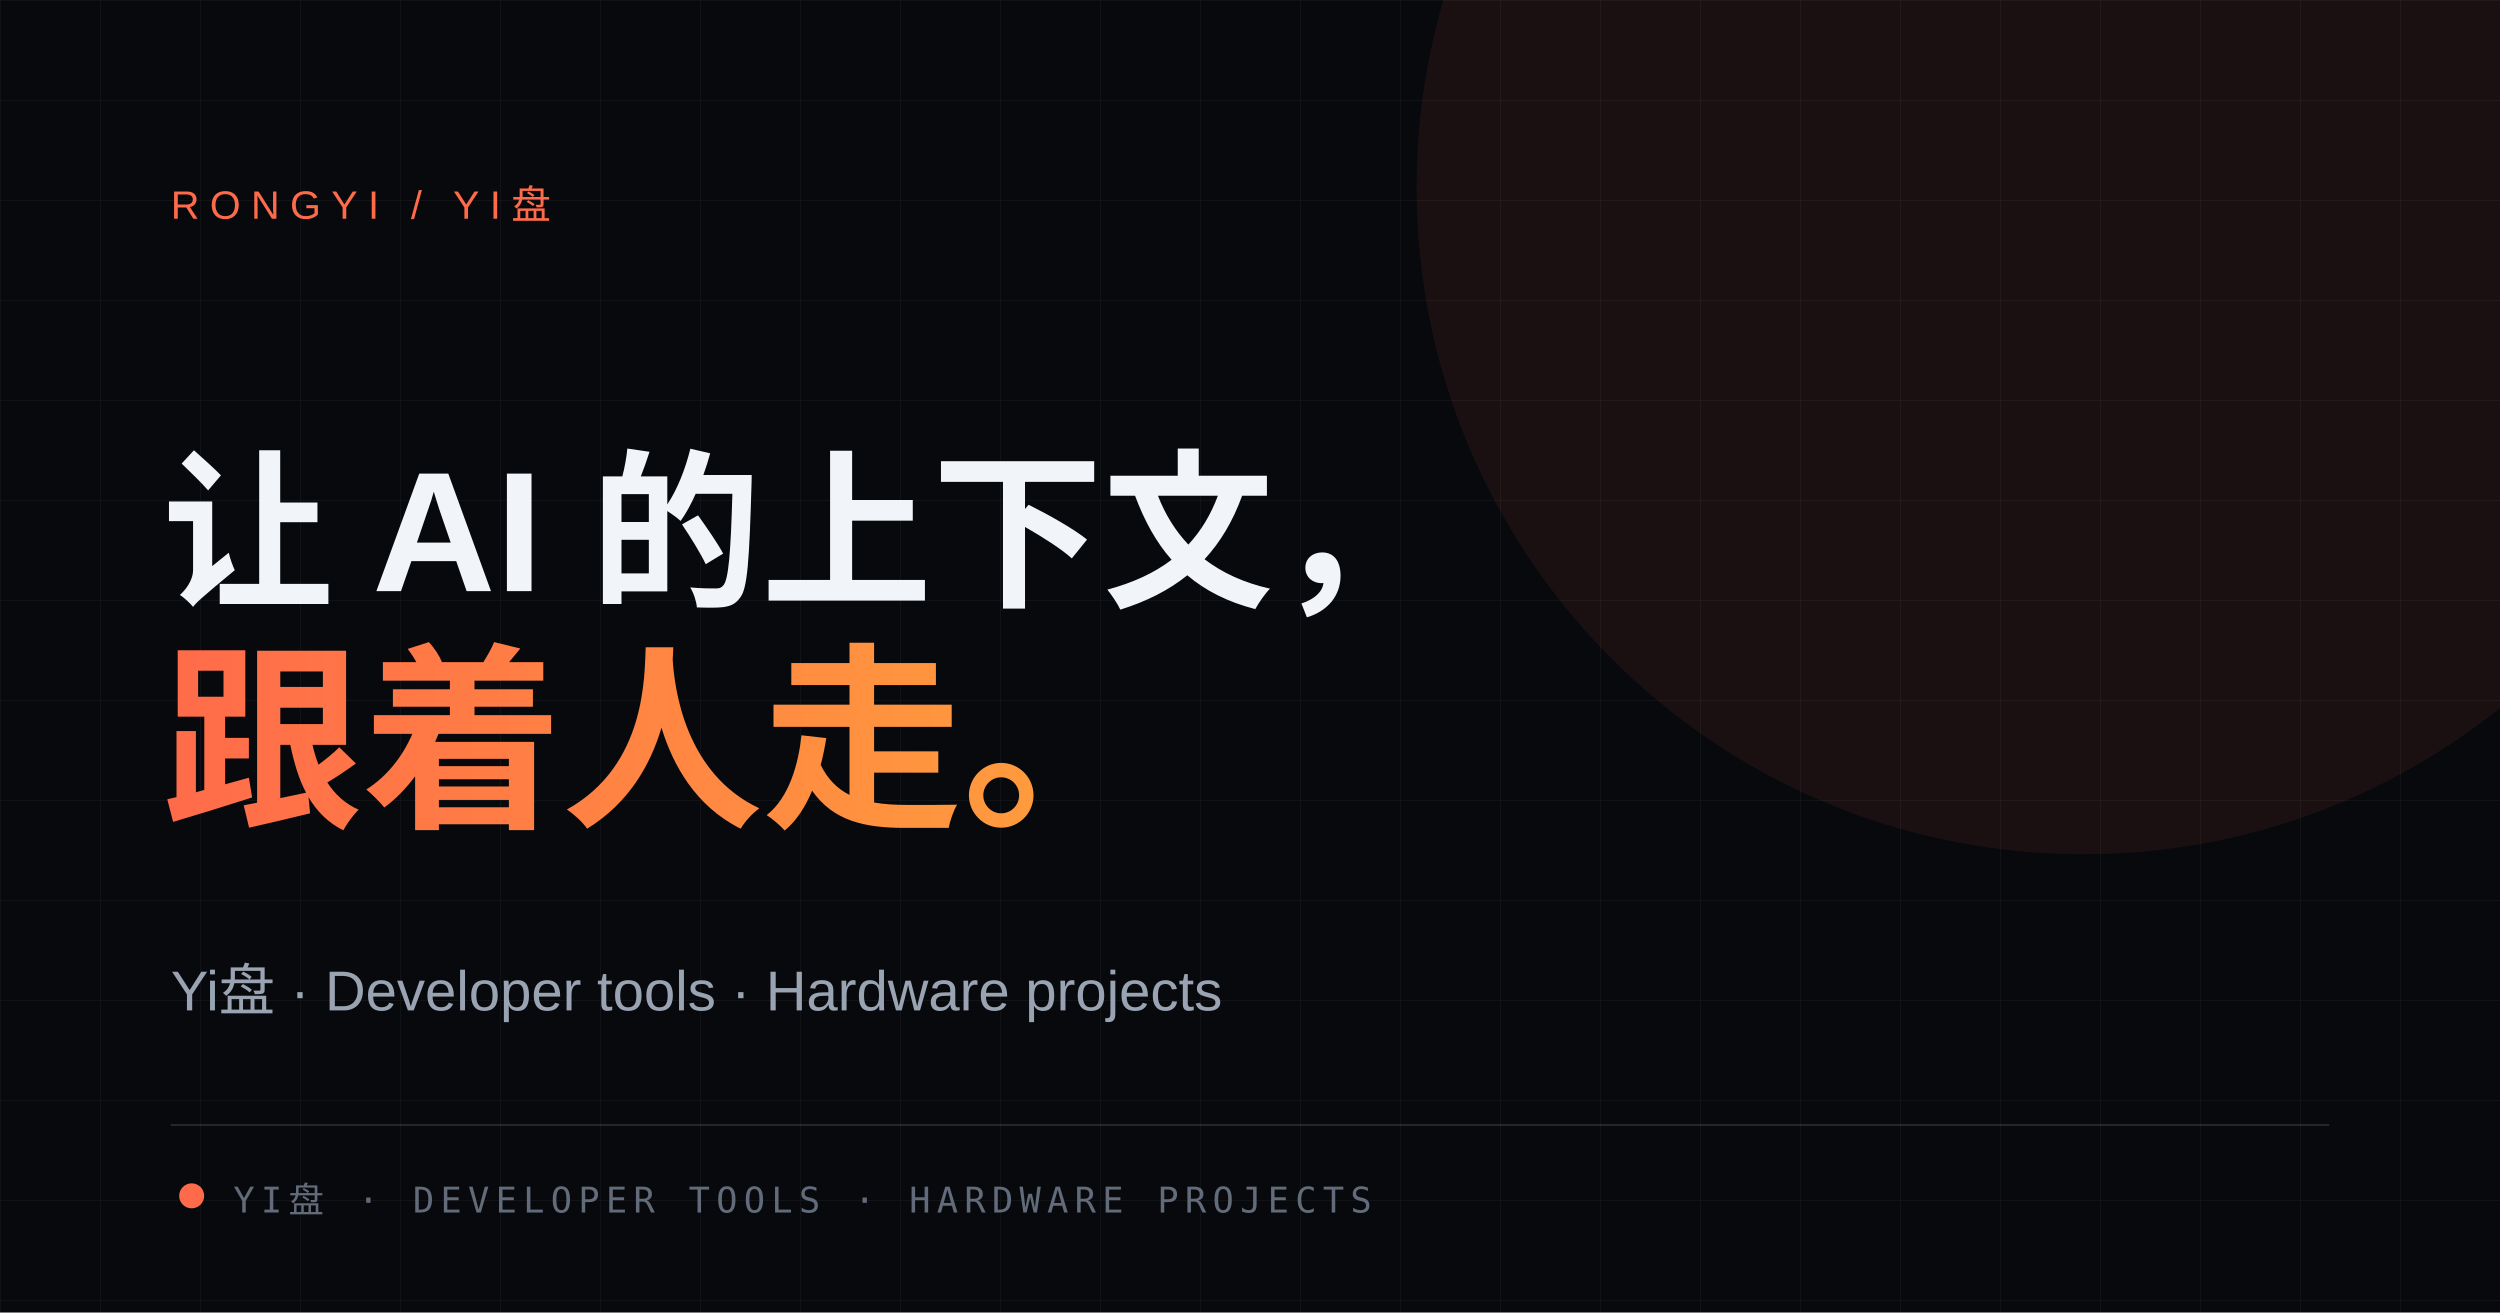
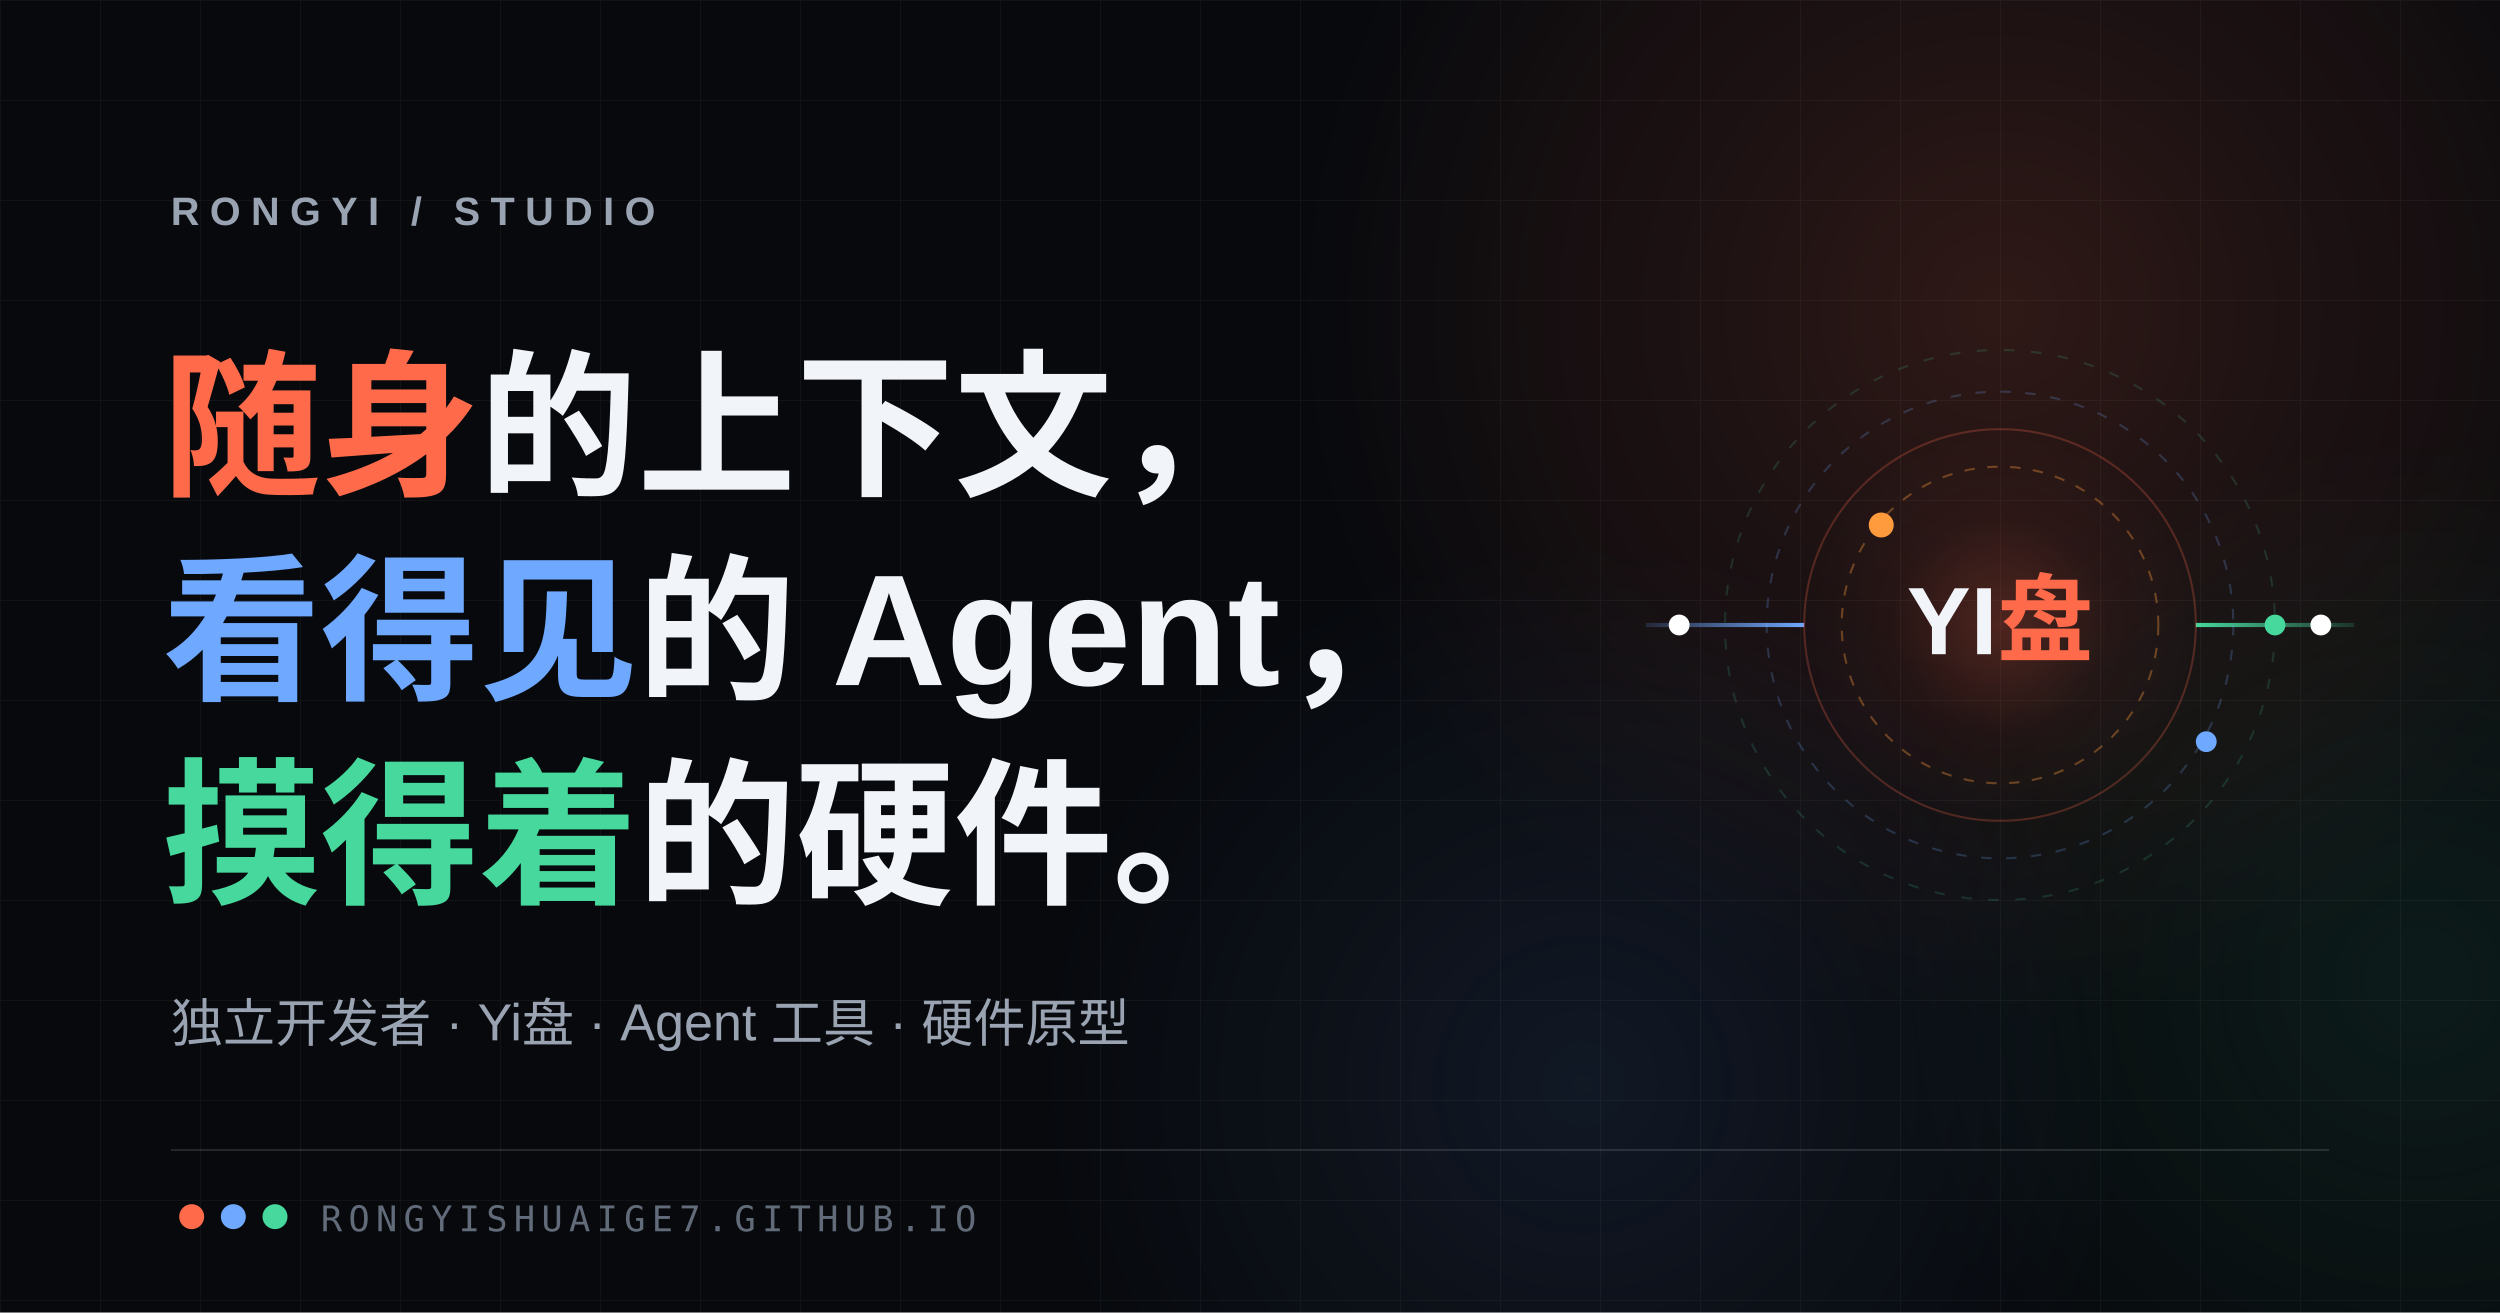
<svg xmlns="http://www.w3.org/2000/svg" width="1200" height="630" viewBox="0 0 1200 630">
  <defs>
-     <linearGradient id="a" x1="0" x2="1">
-       <stop stop-color="#ff6b4a" />
-       <stop offset="1" stop-color="#ff9a3d" />
-     </linearGradient>
    <pattern id="g" width="48" height="48" patternUnits="userSpaceOnUse">
      <path d="M48 0H0V48" fill="none" stroke="#fff" stroke-opacity=".04" />
    </pattern>
+     <radialGradient id="core">
+       <stop offset="0" stop-color="#ff6b4a" stop-opacity=".22" />
+       <stop offset=".55" stop-color="#ff6b4a" stop-opacity=".04" />
+       <stop offset="1" stop-color="#ff6b4a" stop-opacity="0" />
+     </radialGradient>
+     <linearGradient id="see" gradientUnits="userSpaceOnUse" x1="790" x2="866" y1="0" y2="0">
+       <stop stop-color="#6ea8ff" stop-opacity=".15" />
+       <stop offset="1" stop-color="#6ea8ff" />
+     </linearGradient>
+     <linearGradient id="touch" gradientUnits="userSpaceOnUse" x1="1054" x2="1130" y1="0" y2="0">
+       <stop stop-color="#46d89c" />
+       <stop offset="1" stop-color="#46d89c" stop-opacity=".15" />
+     </linearGradient>
+     <radialGradient id="a1">
+       <stop stop-color="#ff6b4a" stop-opacity=".16" />
+       <stop offset="1" stop-color="#ff6b4a" stop-opacity="0" />
+     </radialGradient>
+     <radialGradient id="a2">
+       <stop stop-color="#6ea8ff" stop-opacity=".1" />
+       <stop offset="1" stop-color="#6ea8ff" stop-opacity="0" />
+     </radialGradient>
+     <radialGradient id="a3">
+       <stop stop-color="#46d89c" stop-opacity=".09" />
+       <stop offset="1" stop-color="#46d89c" stop-opacity="0" />
+     </radialGradient>
  </defs>
  <rect width="1200" height="630" fill="#07090d" />
  <rect width="1200" height="630" fill="url(#g)" />
-   <circle cx="1000" cy="90" r="320" fill="#ff6b4a" opacity=".08" />
-   <text x="82" y="105" fill="#ff6b4a" font-family="Arial, Microsoft YaHei, PingFang SC, sans-serif" font-size="19" letter-spacing="5">RONGYI / YI盘</text>
-   <text x="78" y="285" fill="#f1f4f8" font-family="Arial,sans-serif" font-weight="700" font-size="82">让 AI 的上下文，</text>
-   <text x="78" y="390" fill="url(#a)" font-family="Arial,sans-serif" font-weight="700" font-size="96">跟着人走。</text>
-   <text x="82" y="485" fill="#9aa3b1" font-family="Arial,sans-serif" font-size="27">Yi盘 · Developer tools · Hardware projects</text>
-   <path d="M82 540H1118" stroke="#fff" stroke-opacity=".12" />
-   <circle cx="92" cy="574" r="6" fill="#ff6b4a" />
-   <text x="112" y="582" fill="#626b79" font-family="monospace" font-size="17" letter-spacing="3">YI盘 · DEVELOPER TOOLS · HARDWARE PROJECTS</text>
+   <circle cx="960" cy="150" r="340" fill="url(#a1)" />
+   <circle cx="760" cy="520" r="260" fill="url(#a2)" />
+   <circle cx="1160" cy="470" r="260" fill="url(#a3)" />
+   <text x="82" y="108" fill="#9aa3b1" font-family="PingFang SC, Hiragino Sans GB, Microsoft YaHei, Arial, sans-serif" font-size="19" font-weight="600" letter-spacing="5">RONGYI / STUDIO</text>
+   <g font-family="PingFang SC, Hiragino Sans GB, Microsoft YaHei, Arial, sans-serif" font-size="76" font-weight="700" fill="#f1f4f8">
+     <text x="78" y="232">
+       <tspan fill="#ff6b4a">随身</tspan>的上下文，</text>
+     <text x="78" y="330">
+       <tspan fill="#6ea8ff">看得见</tspan>的 Agent，</text>
+     <text x="78" y="428">
+       <tspan fill="#46d89c">摸得着</tspan>的硬件。</text>
+   </g>
+   <text x="82" y="500" fill="#9aa3b1" font-family="PingFang SC, Hiragino Sans GB, Microsoft YaHei, Arial, sans-serif" font-size="25">独立开发者 · Yi盘 · Agent 工具 · 硬件原型</text>
+   <path d="M790 300H866" stroke="url(#see)" stroke-width="2" />
+   <path d="M1054 300H1130" stroke="url(#touch)" stroke-width="2" />
+   <circle cx="806" cy="300" r="5" fill="#fff" />
+   <circle cx="1114" cy="300" r="5" fill="#fff" />
+   <circle cx="960" cy="300" r="94" fill="url(#core)" stroke="#ff6b4a" stroke-opacity=".25" />
+   <circle cx="960" cy="300" r="76" fill="none" stroke="#ff9a3d" stroke-opacity=".35" stroke-dasharray="5 6" />
+   <circle cx="960" cy="300" r="112" fill="none" stroke="#6ea8ff" stroke-opacity=".22" stroke-dasharray="5 7" />
+   <circle cx="960" cy="300" r="132" fill="none" stroke="#46d89c" stroke-opacity=".16" stroke-dasharray="5 8" />
+   <circle cx="903" cy="252" r="6" fill="#ff9a3d" />
+   <circle cx="1059" cy="356" r="5" fill="#6ea8ff" />
+   <circle cx="1092" cy="300" r="5" fill="#46d89c" />
+   <text x="960" y="314" fill="#f1f4f8" font-family="PingFang SC, Hiragino Sans GB, Microsoft YaHei, Arial, sans-serif" font-size="46" font-weight="800" text-anchor="middle">YI<tspan fill="#ff6b4a">盘</tspan>
+   </text>
+   <path d="M82 552H1118" stroke="#fff" stroke-opacity=".12" />
+   <circle cx="92" cy="584" r="6" fill="#ff6b4a" />
+   <circle cx="112" cy="584" r="6" fill="#6ea8ff" />
+   <circle cx="132" cy="584" r="6" fill="#46d89c" />
+   <text x="154" y="591" fill="#626b79" font-family="monospace" font-size="17" letter-spacing="3">RONGYISHUAIGE7.GITHUB.IO</text>
</svg>
